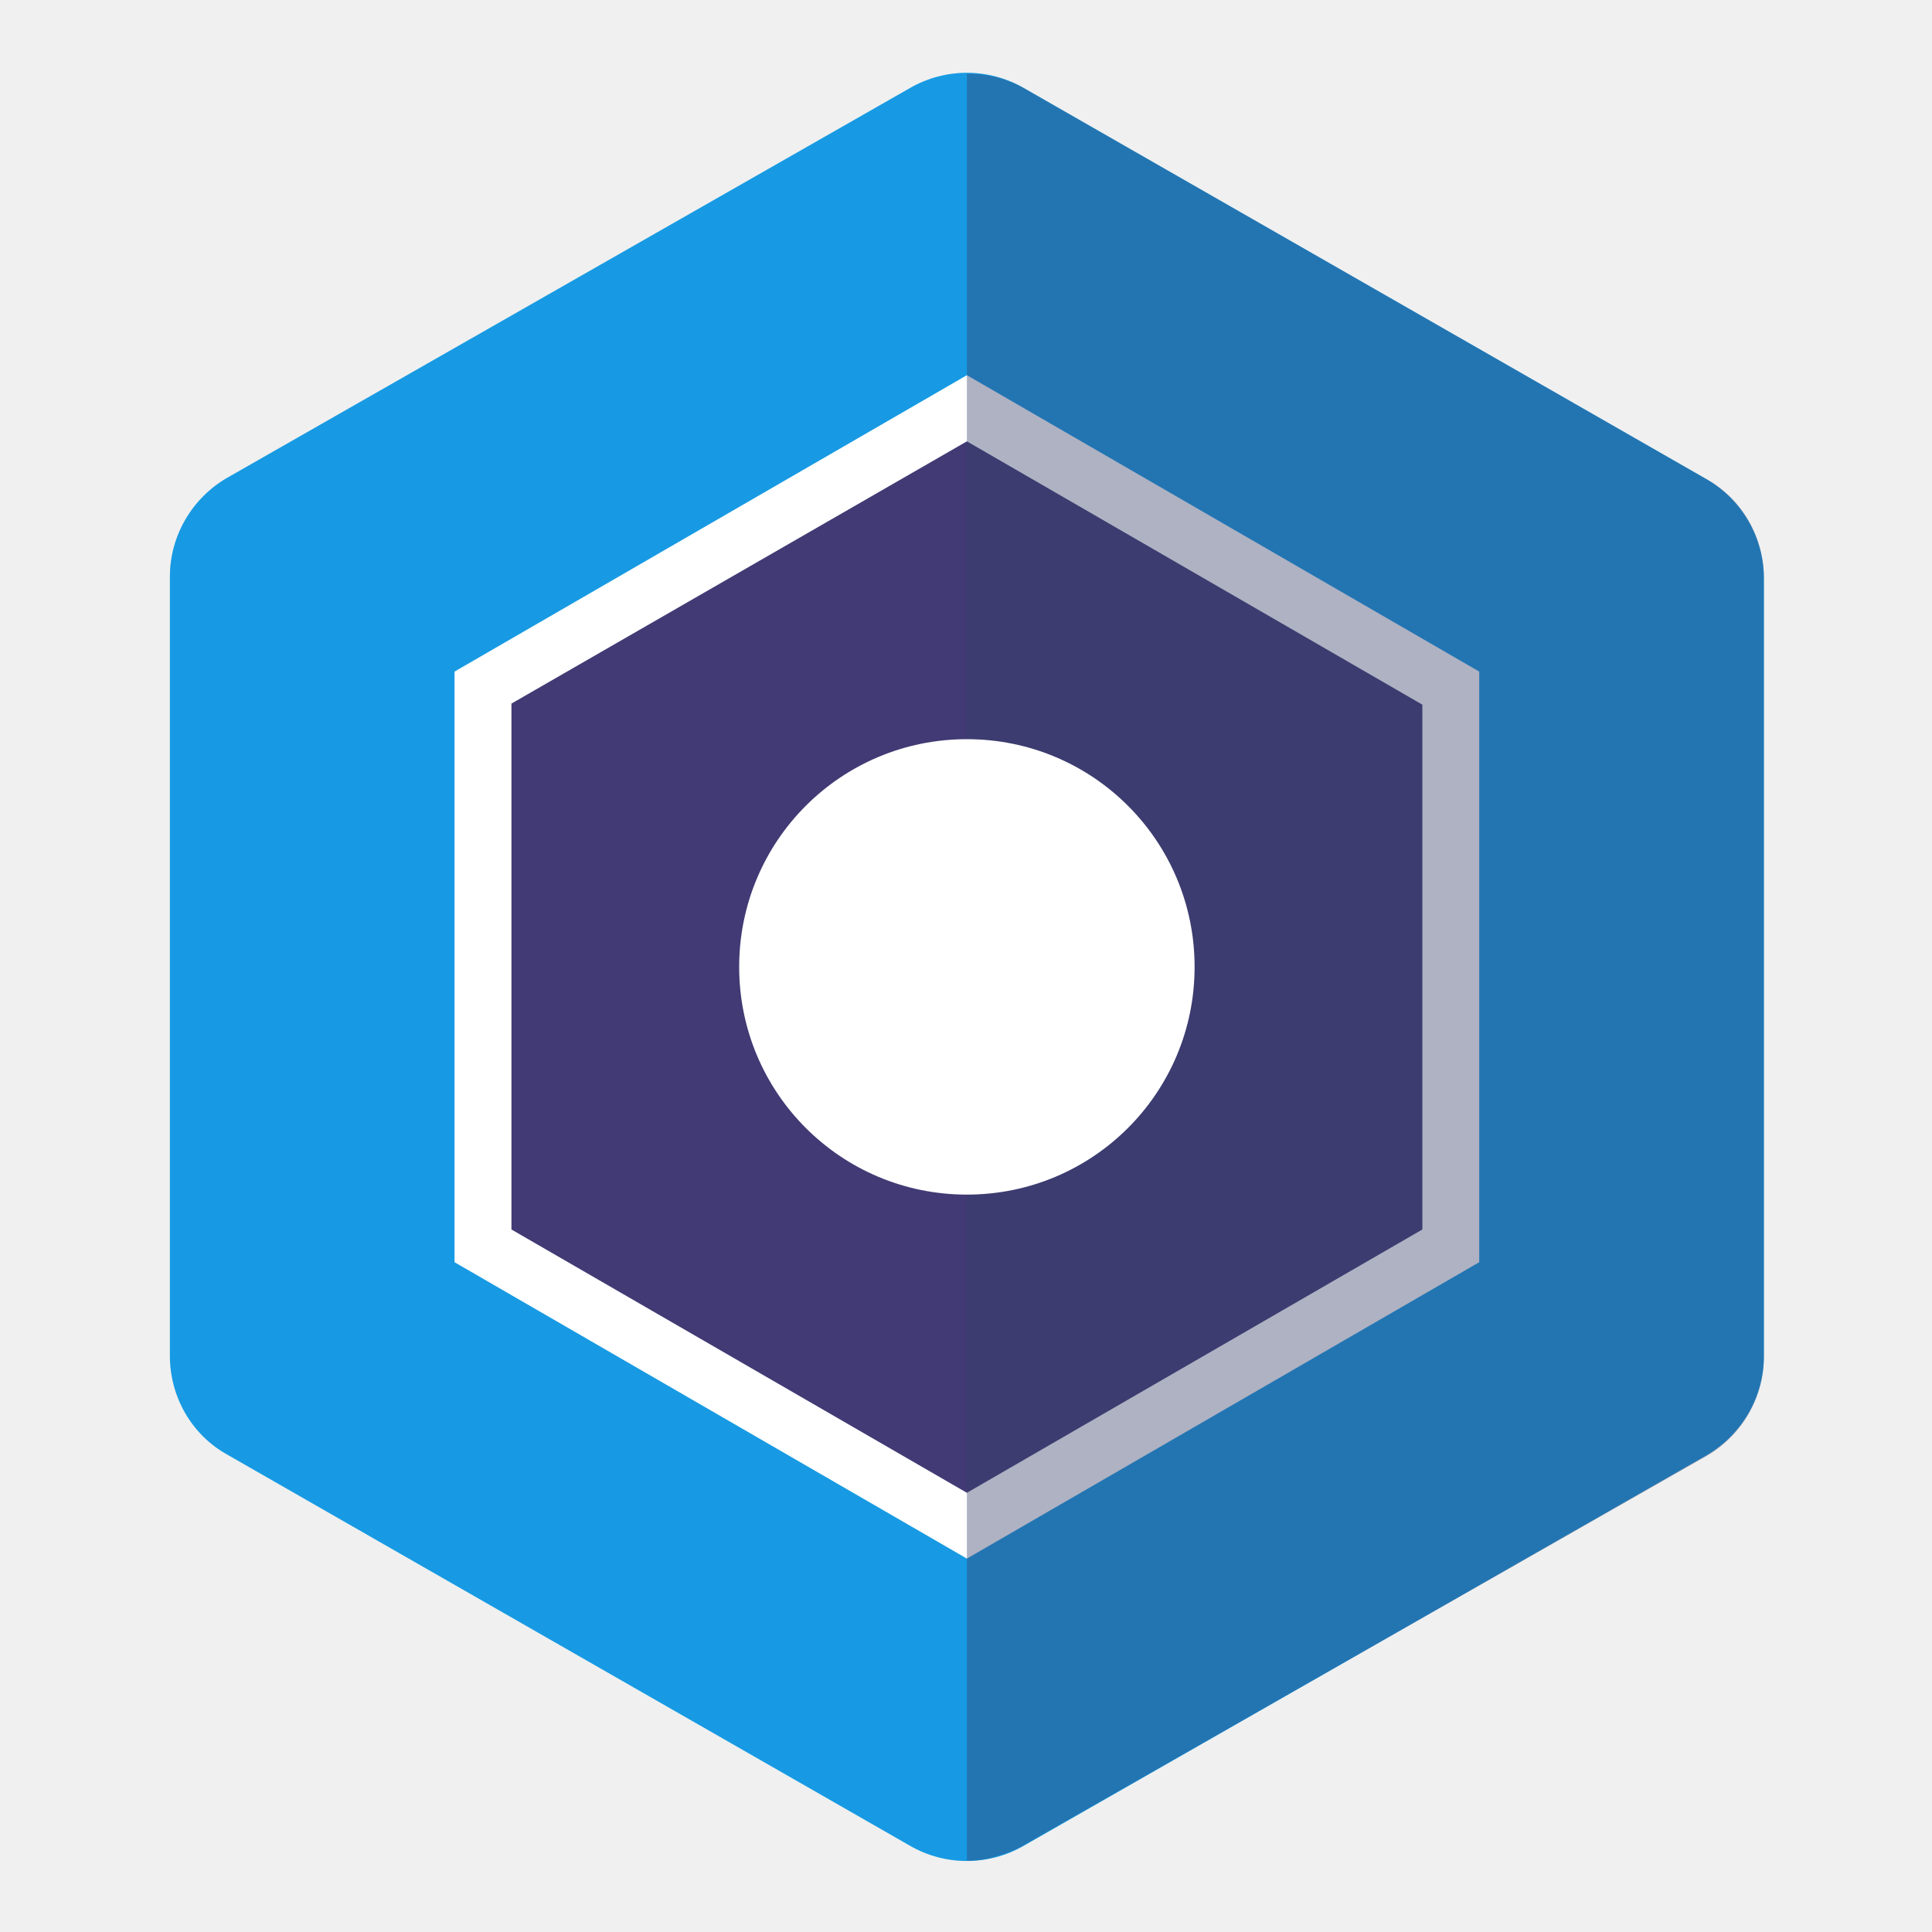
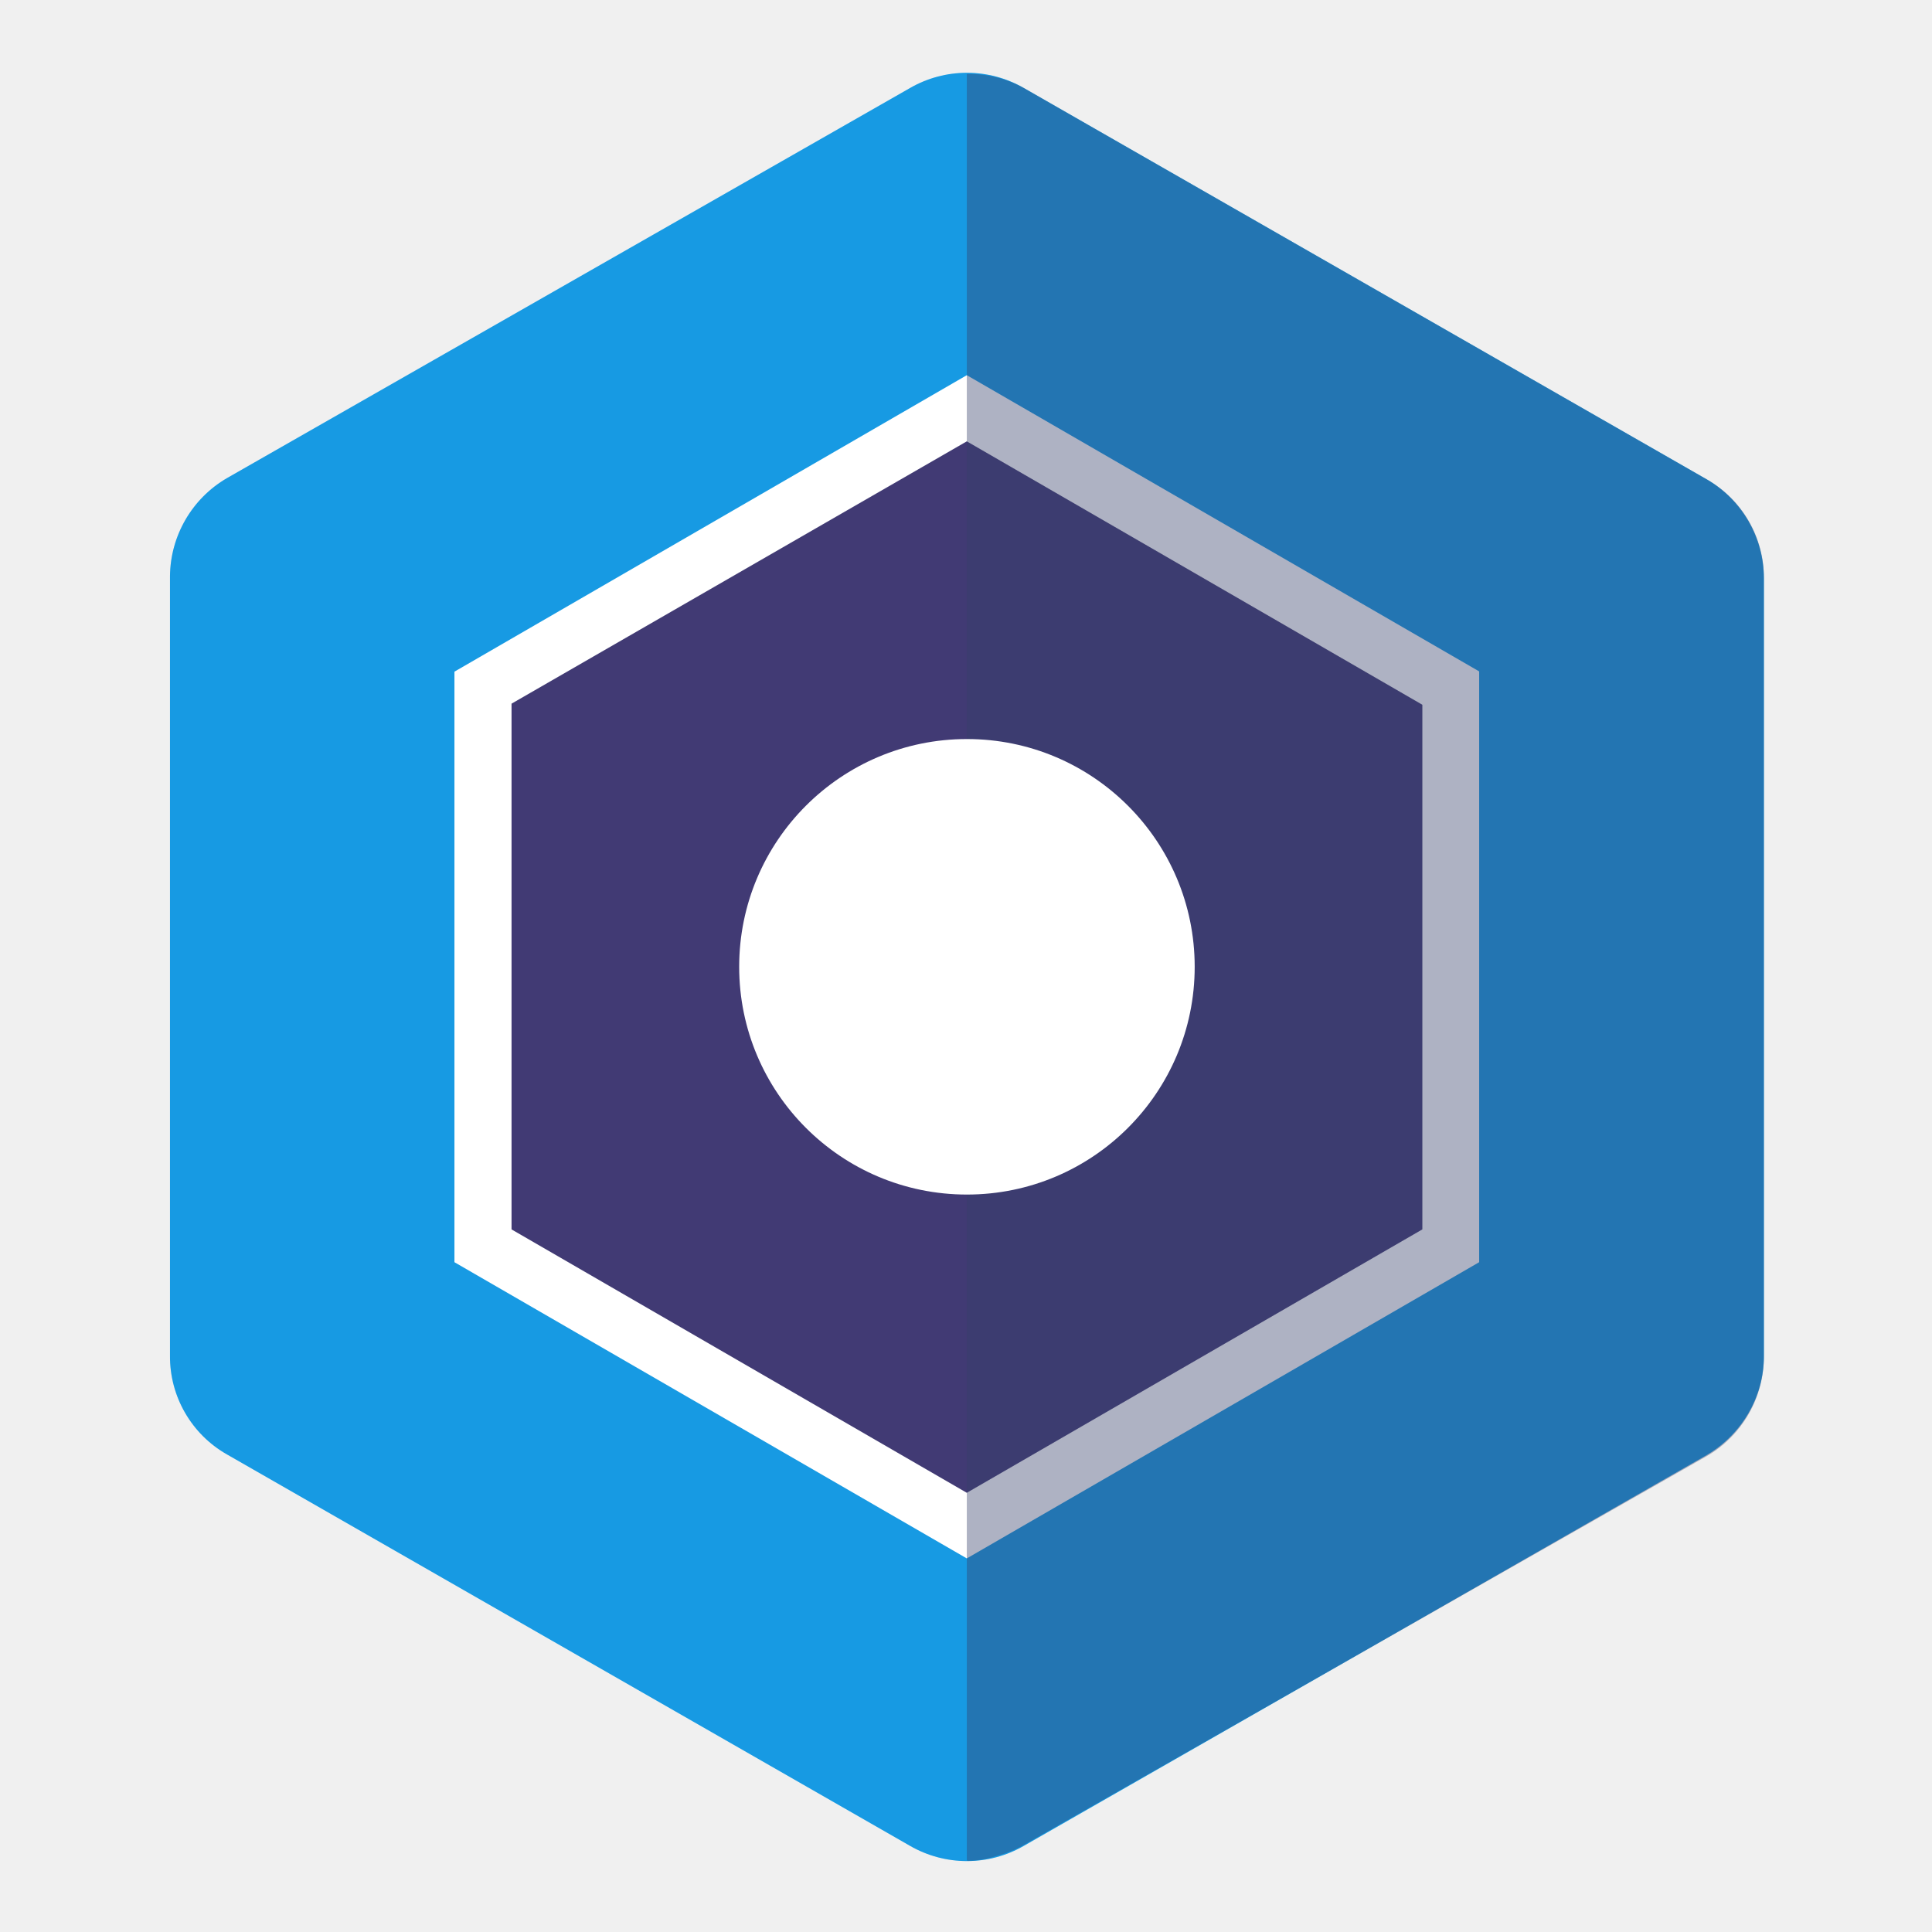
<svg xmlns="http://www.w3.org/2000/svg" viewBox="-21 -21 724 724">
-   <g clip-path="url(#clipPath18)" transform="matrix(1.33333 0 0 -1.33333 0 682.667)">
-     <path fill="#00b6f4" d="M240 9L48 119c-10 5.6-16 16.3-16 27.7v219c0 11.4 6.2 22 16 27.7L240 503a32 32 0 0 0 32 0l192-110c9.8-5.7 16-16.3 16-27.8V146.6c0-11.5-6.2-22-16-27.8L272 9a32 32 0 0 0-32 0" />
-     <g clip-path="url(#clipPath30)" opacity=".2">
-       <path fill="#752a9f" d="M240 9L48 119c-10 5.6-16 16.3-16 27.7v219c0 11.4 6.2 22 16 27.7L240 503a32 32 0 0 0 32 0l192-110c9.8-5.7 16-16.3 16-27.8V146.6c0-11.5-6.2-22-16-27.8L272 9a32 32 0 0 0-32 0" />
-     </g>
-     <path fill="#fff" d="M256 89.7L112 173v166l144 83.3L400 339V173z" />
-     <path fill="#353f69" d="M256 108.2l-128 74V330l128 73.7 128-74V182.2z" />
-     <g clip-path="url(#clipPath54)" opacity=".2">
-       <path fill="#752a9f" d="M256 108.2l-128 74V330l128 73.7 128-74V182.2z" />
-     </g>
-   </g>
-   <g clip-path="url(#clipPath70)" transform="matrix(1.33333 0 0 -1.33333 0 682.667)">
-     <g clip-path="url(#clipPath78)" opacity=".4">
-       <path fill="#353f69" d="M256 5v502a32 32 0 0 0 16-4l192-110c10-5.6 16-16.3 16-27.7v-219c0-11.4-6.2-22-16-27.7L271.7 9a31.2 31.2 0 0 0-7.6-3c-3-1-6-1.2-8-1.2" />
-     </g>
-   </g>
-   <g clip-path="url(#clipPath94)" transform="matrix(1.33333 0 0 -1.33333 0 682.667)">
-     <path fill="#fff" d="M320 256c0-35.4-28.6-64-64-64s-64 28.6-64 64 28.6 64 64 64 64-28.6 64-64" />
-   </g>
+   <path fill="#00b6f4" d="M320 670.7L64 524a42.2 42.2 0 0 1-21.3-37V195A43 43 0 0 1 64 158.2L320 12a42.7 42.7 0 0 1 42.7 0l256 146.7a43 43 0 0 1 21.3 37v291.5c0 15.3-8.3 29.3-21.3 37l-256 146.5a42.7 42.7 0 0 1-42.7 0" />
+   <path fill="#752a9f" d="M320 670.7L64 524a42.2 42.2 0 0 1-21.3-37V195A43 43 0 0 1 64 158.2L320 12a42.7 42.7 0 0 1 42.7 0l256 146.7a43 43 0 0 1 21.3 37v291.5c0 15.3-8.3 29.3-21.3 37l-256 146.5a42.7 42.7 0 0 1-42.7 0" opacity=".2" />
+   <path fill="#fff" d="M341.3 563l-192-111V230.7l192-111.1 192 111V452z" />
+   <path fill="#353f69" d="M341.3 538.4l-170.6-98.7v-197l170.6-98.3L512 243.1v196.6z" />
+   <path fill="#752a9f" d="M341.3 538.4l-170.6-98.7v-197l170.6-98.3L512 243.1v196.6z" opacity=".2" />
+   <path fill="#353f69" d="M341.3 676V6.7a42.7 42.7 0 0 1 21.4 5.3l256 146.7a42.2 42.2 0 0 1 21.3 36.9v292a43 43 0 0 1-21.3 37l-256.4 146a41.6 41.6 0 0 1-10.2 4c-4 1.4-8 1.7-10.6 1.7" opacity=".4" />
+   <path fill="#fff" d="M426.7 341.3a85.2 85.2 0 1 1-170.7 0 85.2 85.2 0 1 1 170.7 0" />
</svg>
